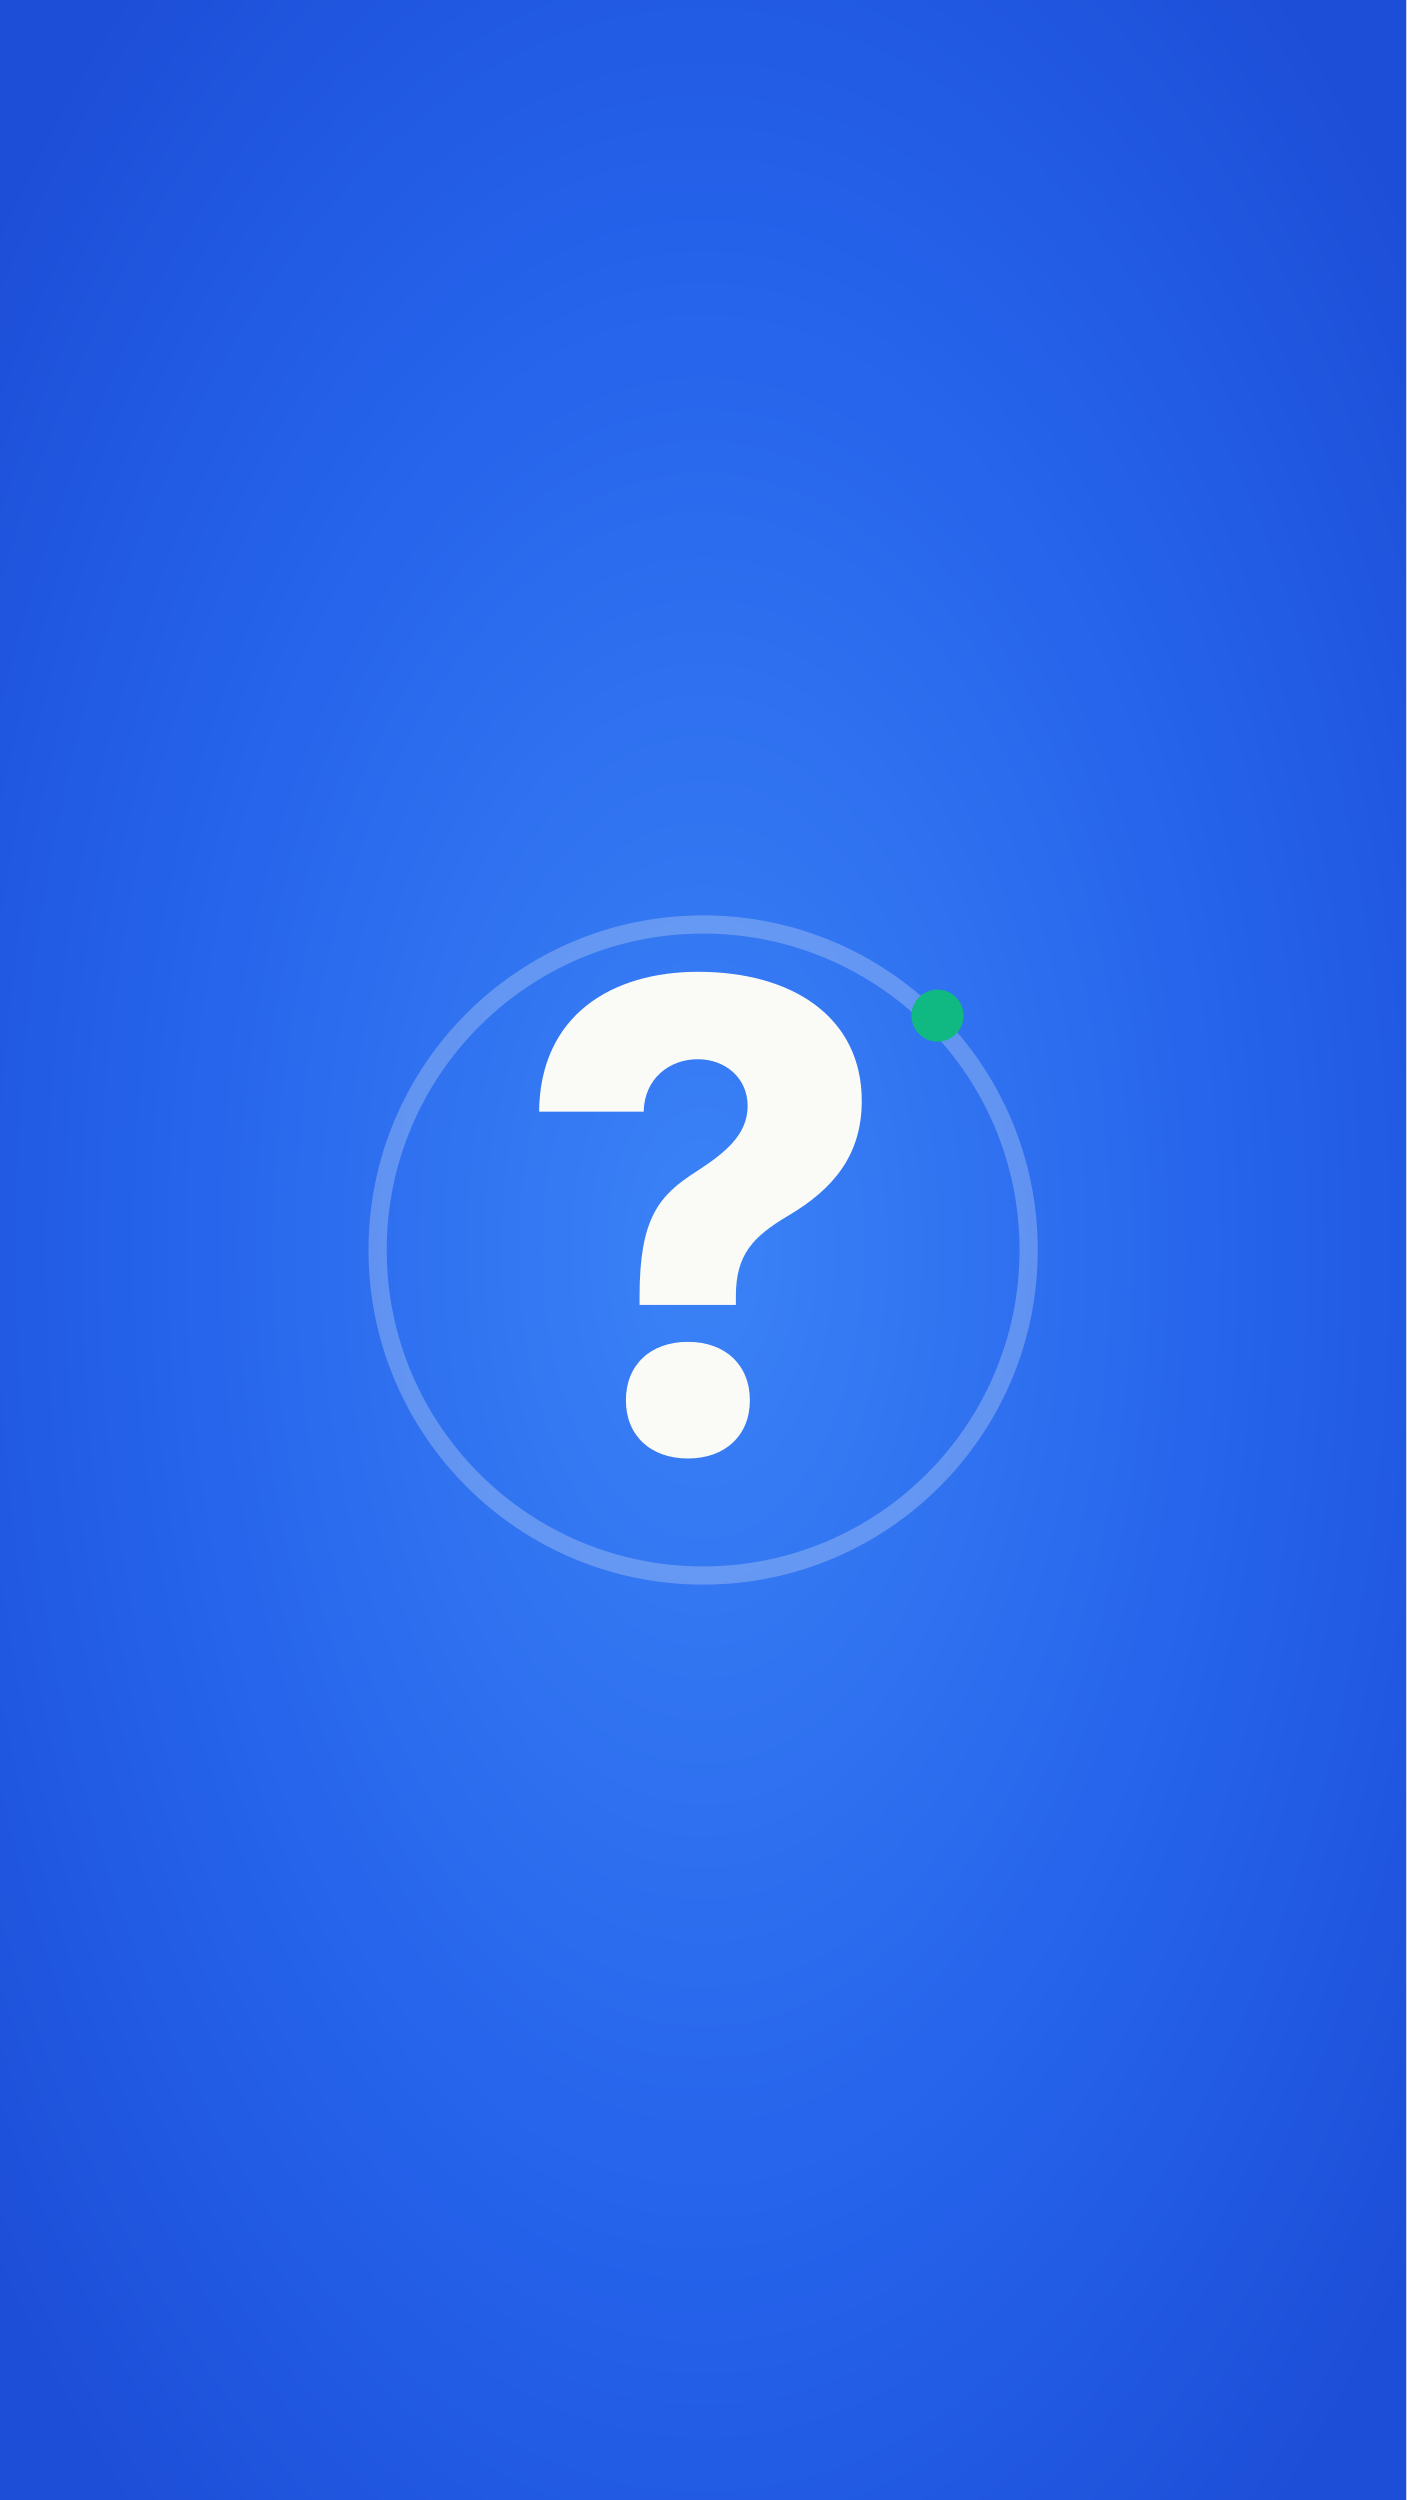
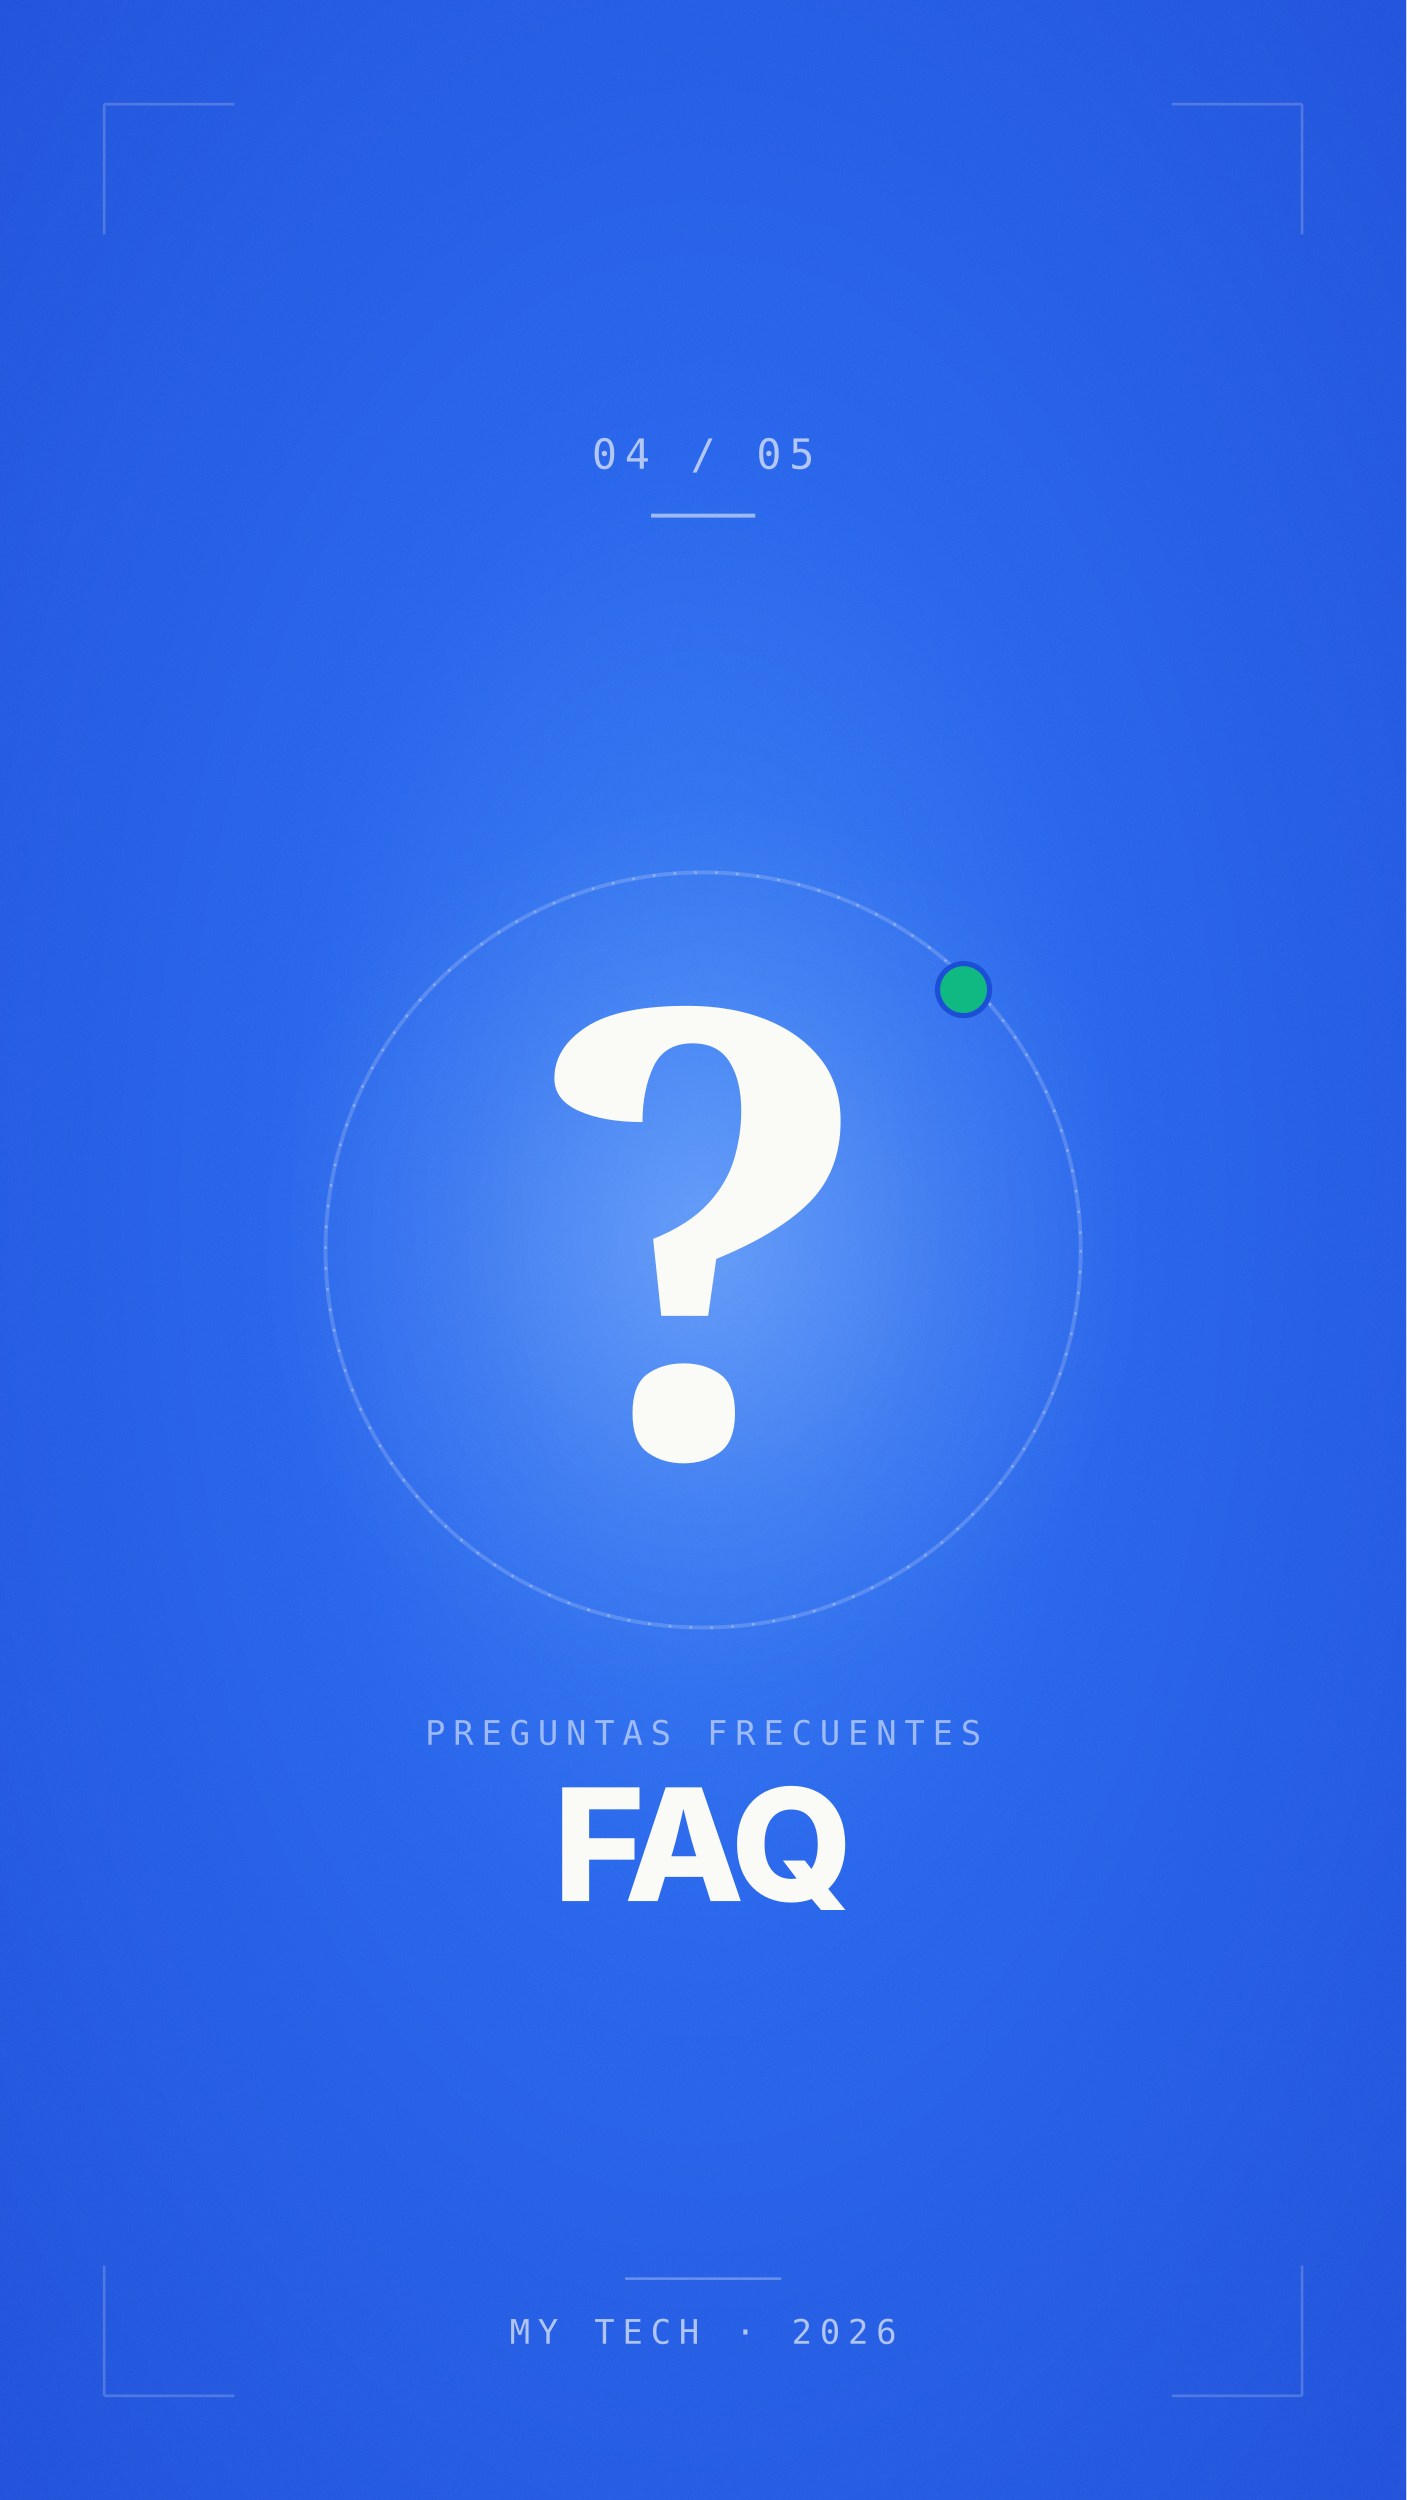
<svg xmlns="http://www.w3.org/2000/svg" viewBox="0 0 1080 1920" width="1080" height="1920">
  <defs>
-     <radialGradient id="bgF" cx="50%" cy="50%" r="65%">
+     <radialGradient id="bgFAQ" cx="50%" cy="48%" r="75%">
      <stop offset="0%" stop-color="#3B82F6" />
-       <stop offset="60%" stop-color="#2563EB" />
+       <stop offset="40%" stop-color="#2563EB" />
      <stop offset="100%" stop-color="#1D4ED8" />
    </radialGradient>
+     <filter id="grainF" x="0" y="0" width="100%" height="100%">
+       <feTurbulence type="fractalNoise" baseFrequency="0.85" numOctaves="2" seed="4" stitchTiles="stitch" />
+       <feColorMatrix values="0 0 0 0 1  0 0 0 0 1  0 0 0 0 1  0 0 0 0.05 0" />
+     </filter>
+     <radialGradient id="iconGlowF" cx="50%" cy="50%" r="50%">
+       <stop offset="0%" stop-color="#FFFFFF" stop-opacity="0.20" />
+       <stop offset="60%" stop-color="#FFFFFF" stop-opacity="0.06" />
+       <stop offset="100%" stop-color="#FFFFFF" stop-opacity="0" />
+     </radialGradient>
  </defs>
-   <rect width="1080" height="1920" fill="url(#bgF)" />
+   <rect width="1080" height="1920" fill="url(#bgFAQ)" />
+   <rect width="1080" height="1920" filter="url(#grainF)" />
+   <g stroke="#FAFAF7" stroke-width="2" opacity="0.20" fill="none">
+     <line x1="80" y1="80" x2="180" y2="80" />
+     <line x1="80" y1="80" x2="80" y2="180" />
+     <line x1="900" y1="80" x2="1000" y2="80" />
+     <line x1="1000" y1="80" x2="1000" y2="180" />
+     <line x1="80" y1="1740" x2="80" y2="1840" />
+     <line x1="80" y1="1840" x2="180" y2="1840" />
+     <line x1="1000" y1="1740" x2="1000" y2="1840" />
+     <line x1="900" y1="1840" x2="1000" y2="1840" />
+   </g>
+   <g transform="translate(540, 360)" text-anchor="middle">
+     <text font-family="'JetBrains Mono', monospace" font-size="32" font-weight="500" letter-spacing="6" fill="#FAFAF7" opacity="0.65">04 / 05</text>
+     <line x1="-40" y1="36" x2="40" y2="36" stroke="#FAFAF7" stroke-width="3" opacity="0.55" />
+   </g>
+   <circle cx="540" cy="960" r="340" fill="url(#iconGlowF)" />
  <g transform="translate(540, 960)">
-     <circle cx="0" cy="0" r="250" fill="none" stroke="#FAFAF7" stroke-width="14" opacity="0.25" />
-     <text x="0" y="155" text-anchor="middle" font-family="'Inter Tight', 'Inter', 'Georgia', serif" font-size="500" font-weight="800" letter-spacing="-10" fill="#FAFAF7">?</text>
-     <circle cx="180" cy="-180" r="20" fill="#10B981" />
+     <circle cx="0" cy="0" r="290" fill="none" stroke="#FAFAF7" stroke-width="3" opacity="0.18" />
+     <circle cx="0" cy="0" r="290" stroke-dasharray="2 14" fill="none" stroke="#FAFAF7" stroke-width="2" opacity="0.30" />
+     <text x="0" y="160" text-anchor="middle" font-family="'Georgia', 'Inter Tight', serif" font-size="480" font-weight="800" letter-spacing="-8" fill="#FAFAF7">?</text>
+     <circle cx="200" cy="-200" r="20" fill="#10B981" />
+     <circle cx="200" cy="-200" r="20" fill="none" stroke="#1D4ED8" stroke-width="4" />
+   </g>
+   <g transform="translate(540, 1340)" text-anchor="middle">
+     <text font-family="'JetBrains Mono', monospace" font-size="26" font-weight="500" letter-spacing="6" fill="#FAFAF7" opacity="0.55">PREGUNTAS FRECUENTES</text>
+   </g>
+   <g transform="translate(540, 1460)" text-anchor="middle">
+     <text font-family="'Inter Tight', 'Inter', system-ui, sans-serif" font-size="120" font-weight="800" letter-spacing="-5" fill="#FAFAF7">FAQ</text>
+   </g>
+   <g transform="translate(540, 1780)" text-anchor="middle">
+     <line x1="-60" y1="-30" x2="60" y2="-30" stroke="#FAFAF7" stroke-width="2" opacity="0.30" />
+     <text y="20" font-family="'JetBrains Mono', monospace" font-size="26" font-weight="500" letter-spacing="6" fill="#FAFAF7" opacity="0.65">MY TECH · 2026</text>
  </g>
</svg>
